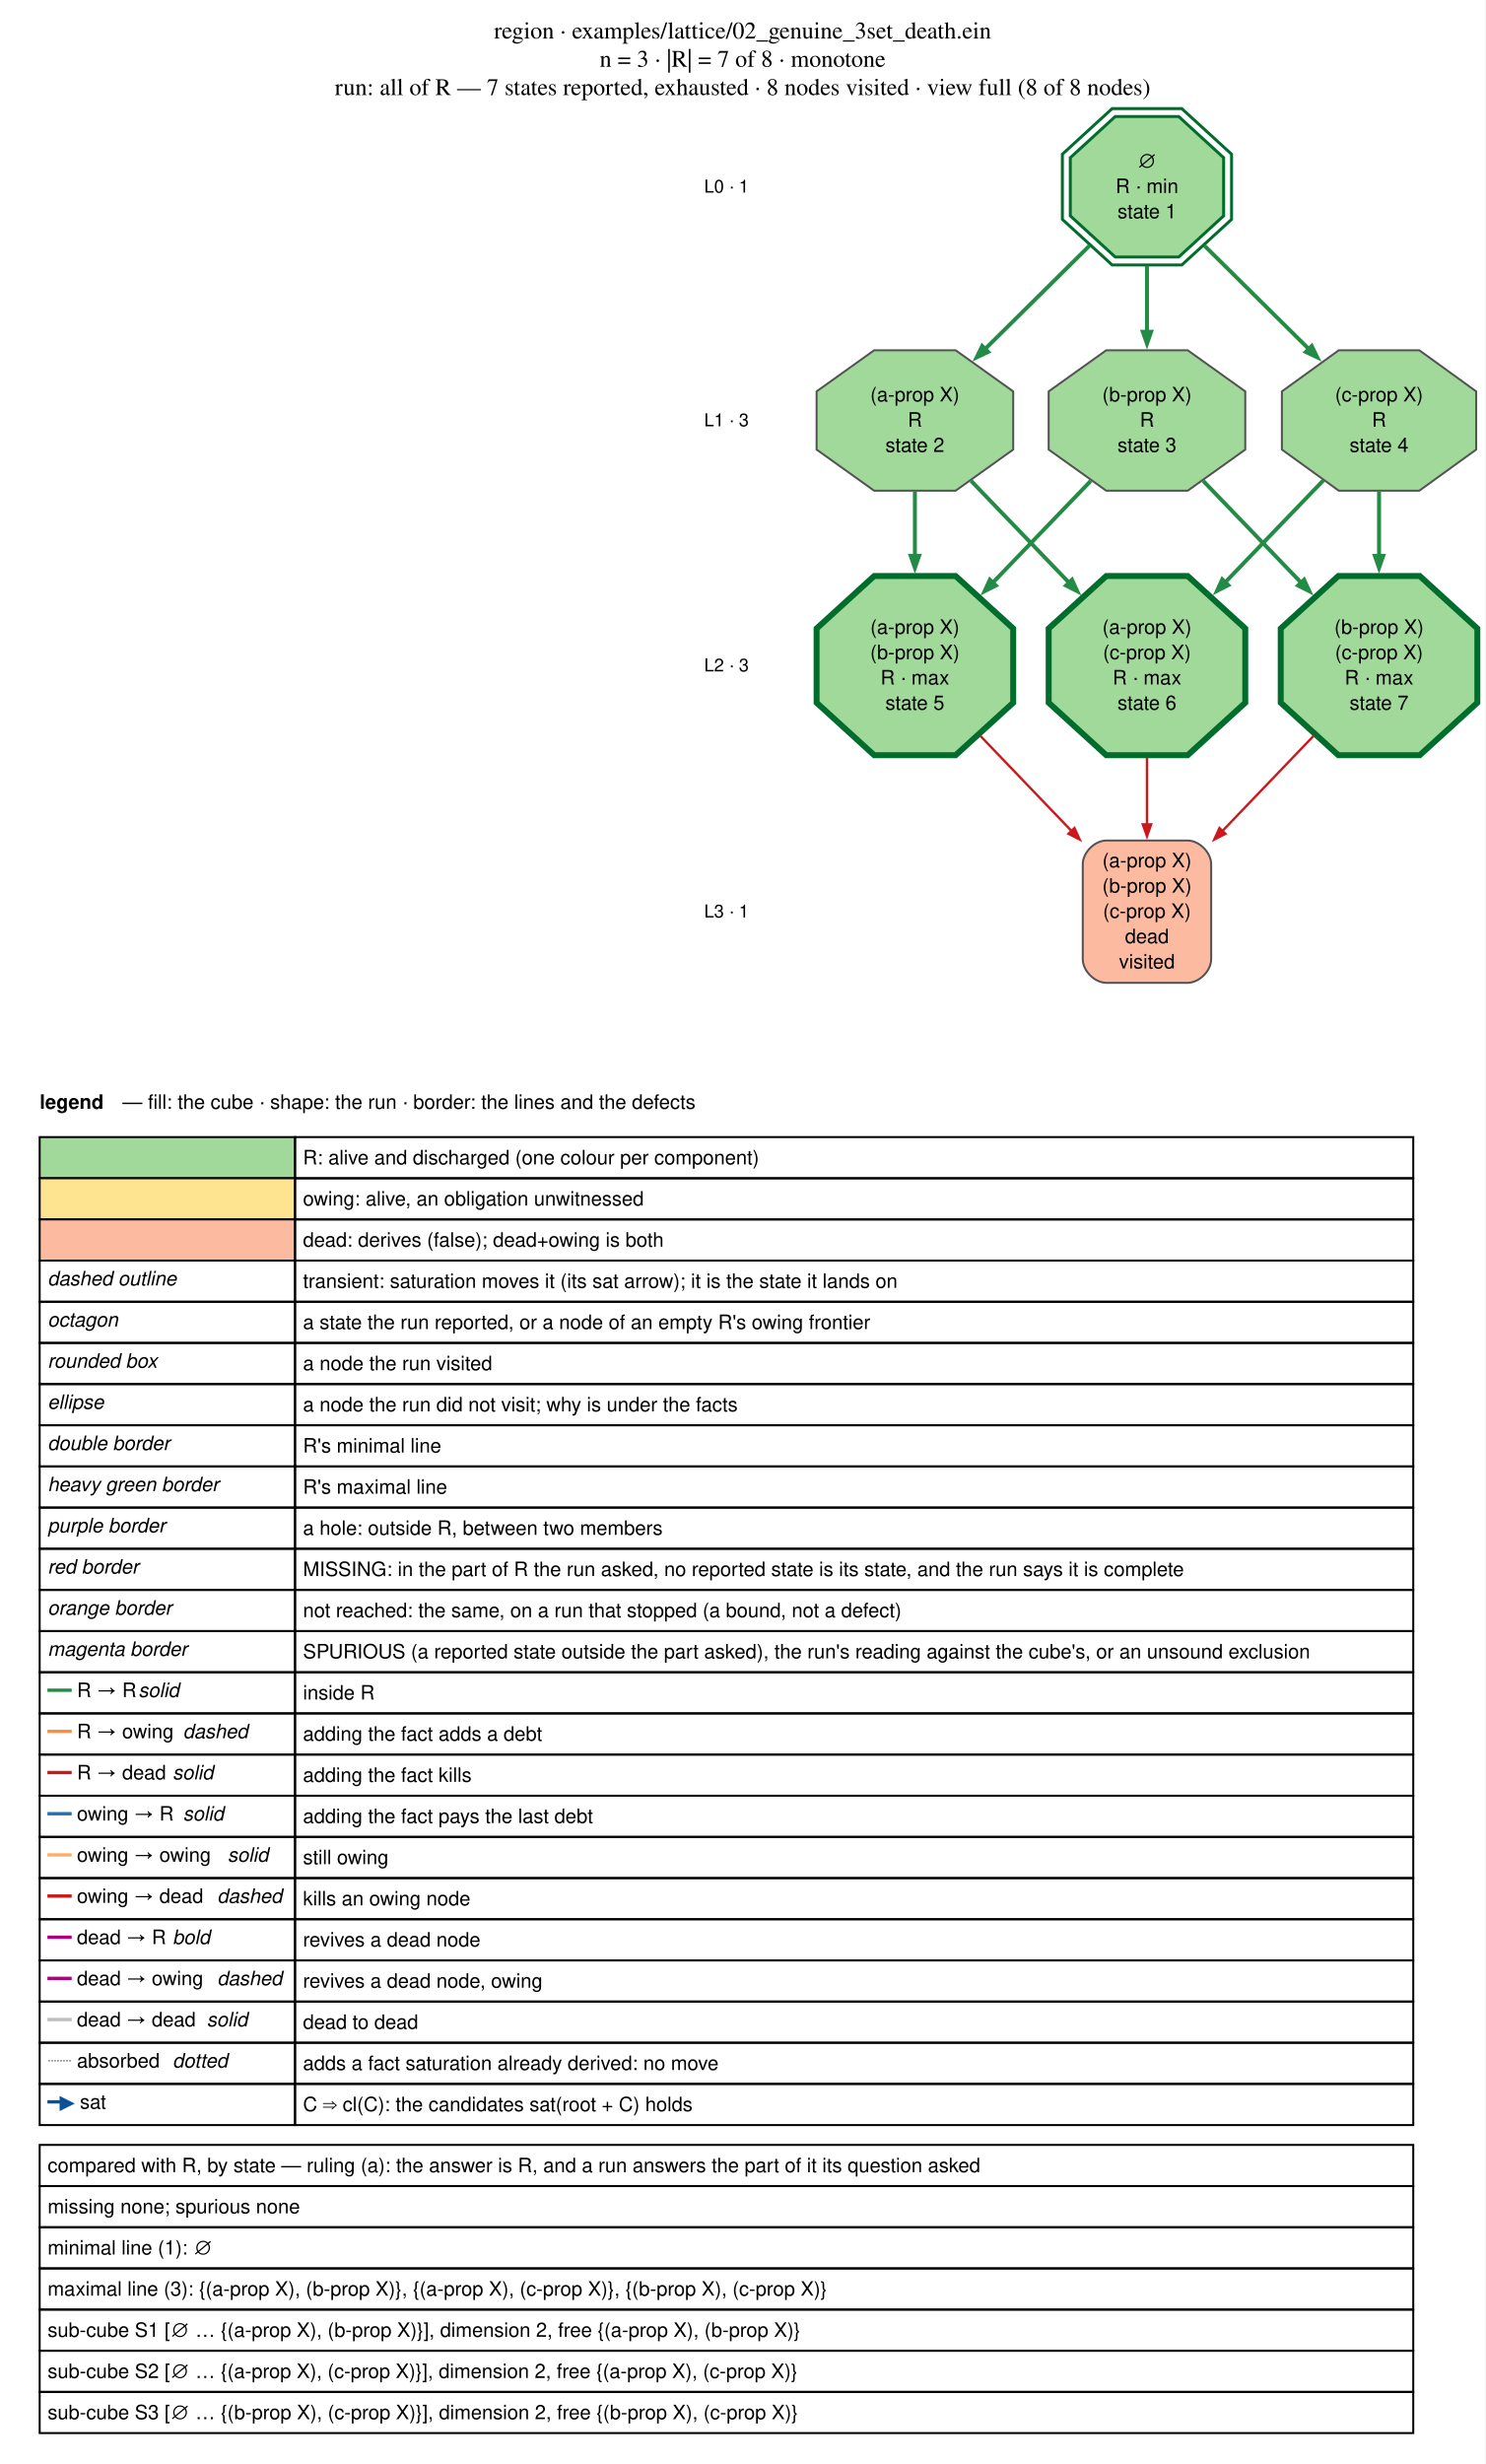
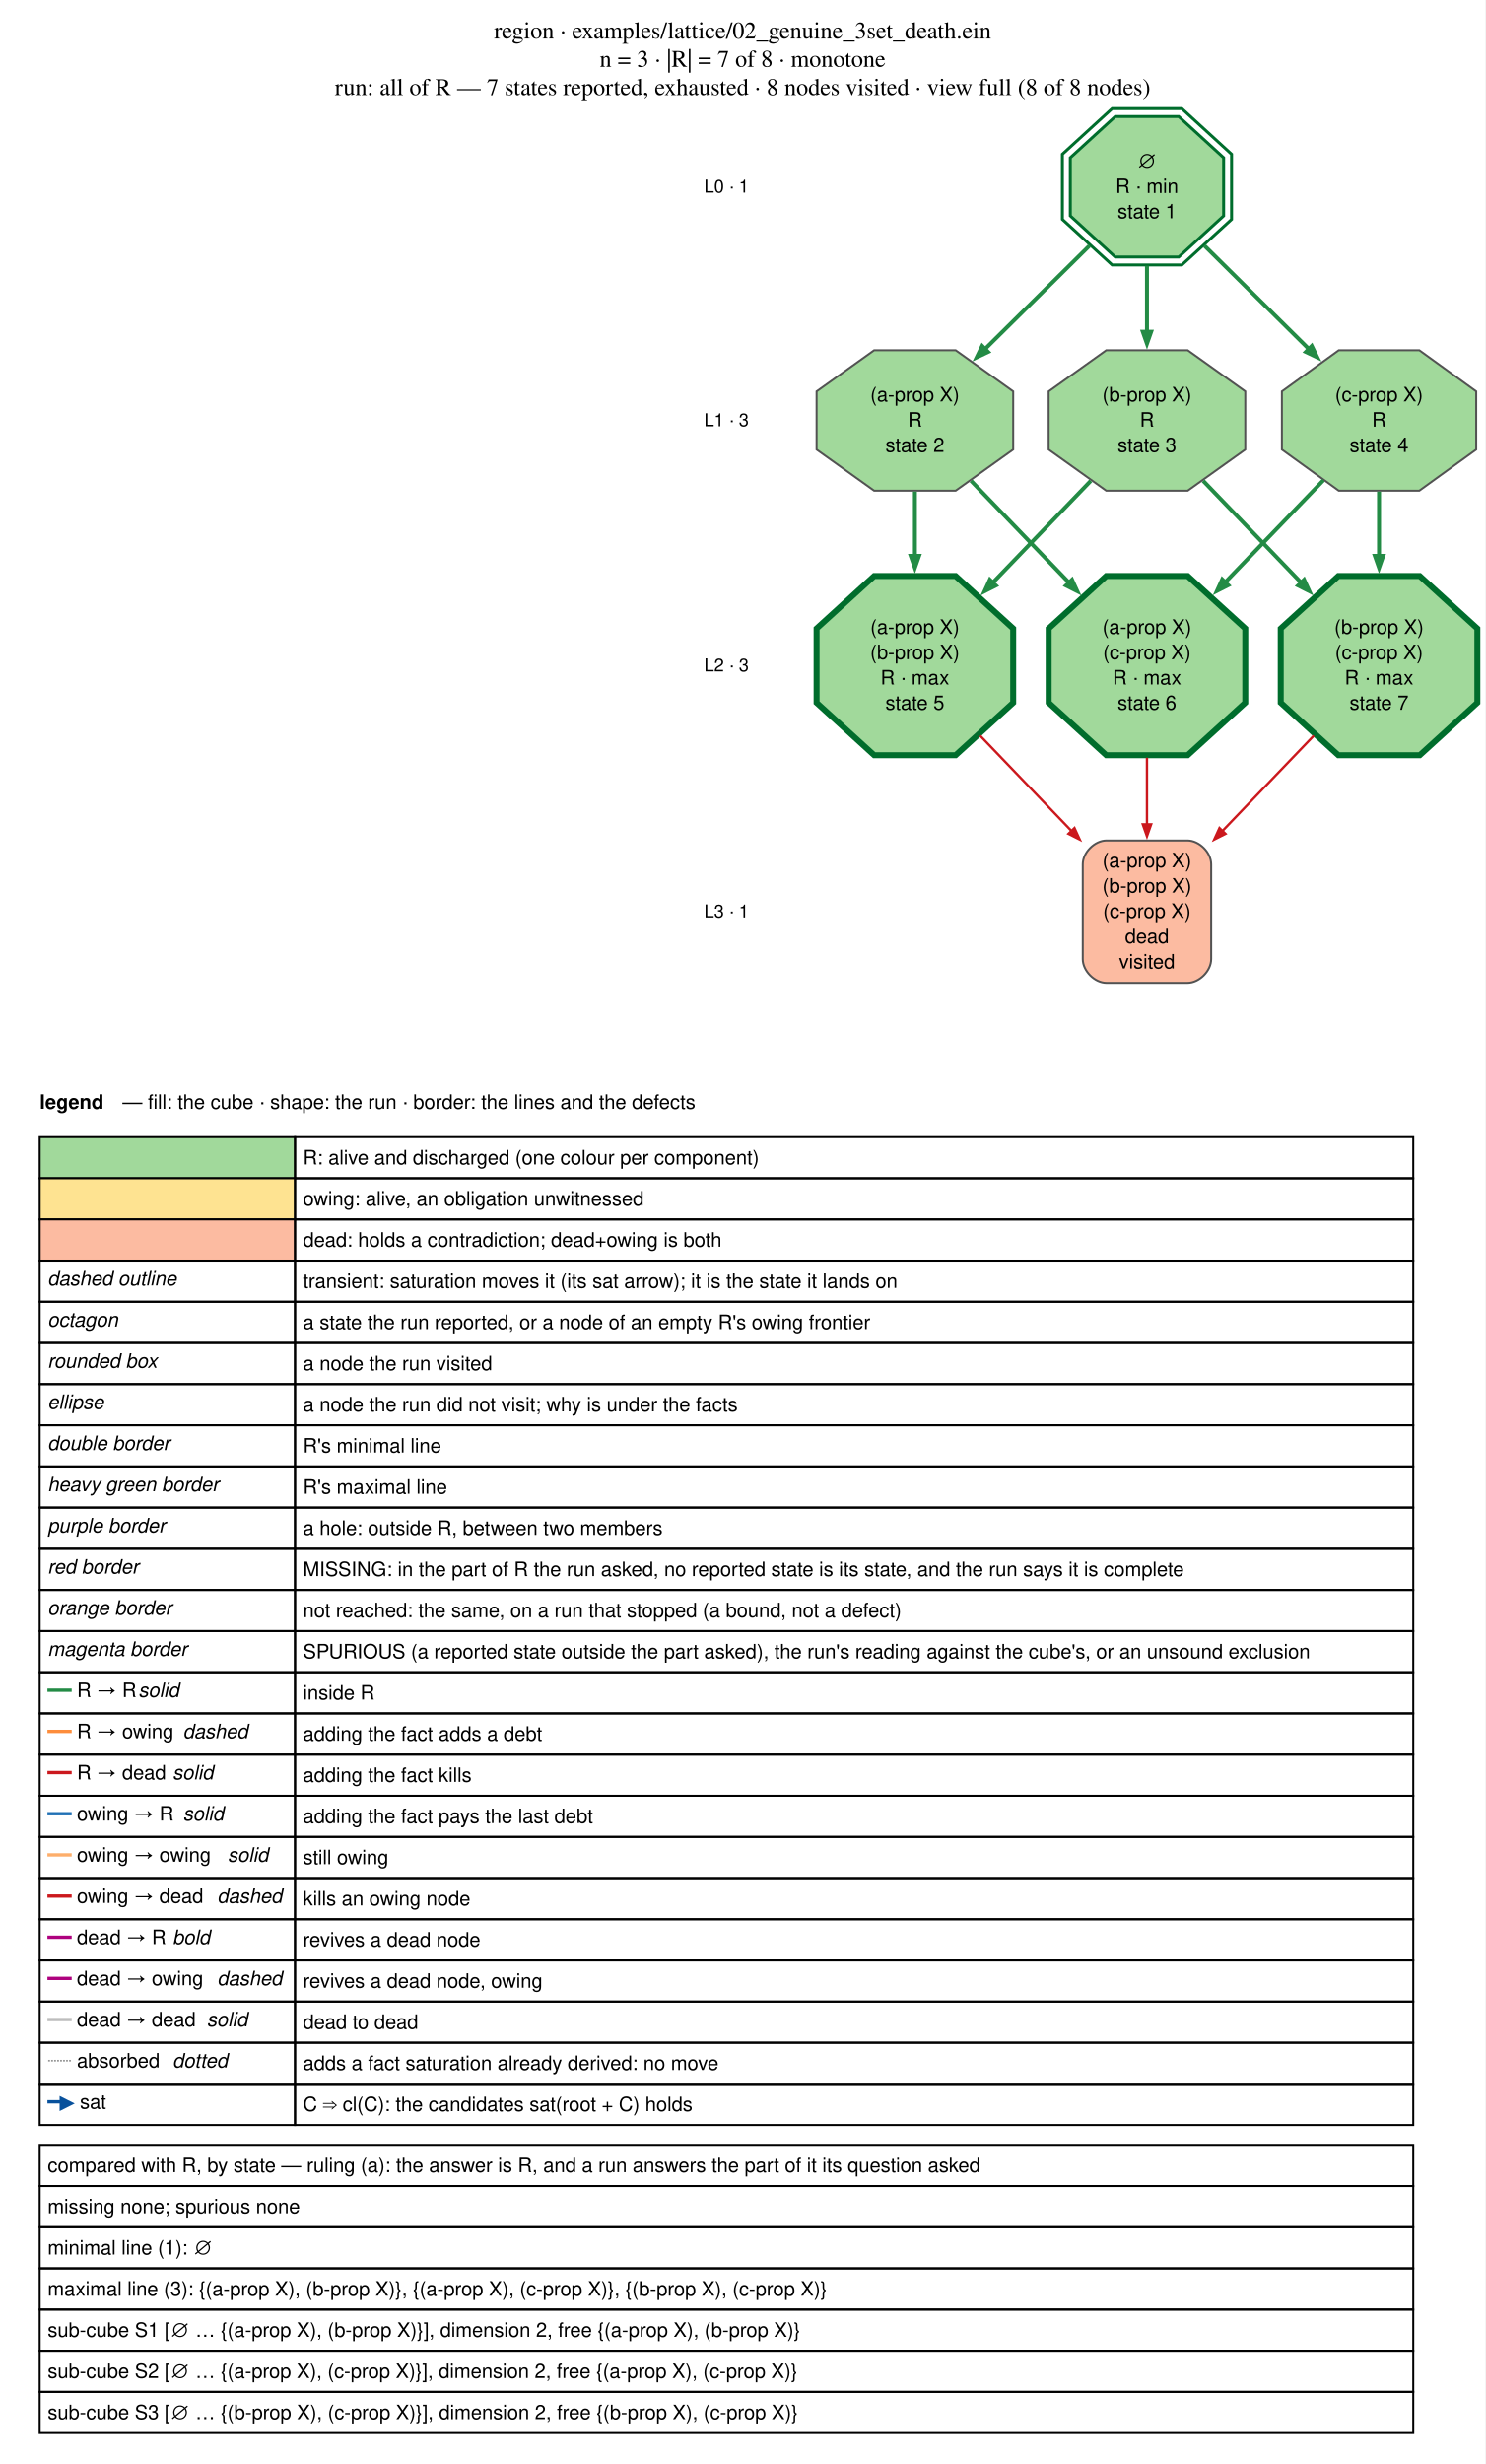
<svg xmlns="http://www.w3.org/2000/svg" xmlns:xlink="http://www.w3.org/1999/xlink" width="749pt" height="1242pt" viewBox="0.00 0.00 749.00 1242.00">
  <g id="graph0" class="graph" transform="scale(1 1) rotate(0) translate(4 1238.41)">
    <polygon fill="white" stroke="none" points="-4,4 -4,-1238.41 744.81,-1238.41 744.81,4 -4,4" />
    <text xml:space="preserve" text-anchor="middle" x="370.4" y="-1219.01" font-family="Times,serif" font-size="12.00">region · examples/lattice/02_genuine_3set_death.ein</text>
    <text xml:space="preserve" text-anchor="middle" x="370.4" y="-1204.76" font-family="Times,serif" font-size="12.00">n = 3 · |R| = 7 of 8 · monotone</text>
    <text xml:space="preserve" text-anchor="middle" x="370.4" y="-1190.51" font-family="Times,serif" font-size="12.00">run: all of R — 7 states reported, exhausted · 8 nodes visited · view full (8 of 8 nodes)</text>
    <g id="node1" class="node">
      <text xml:space="preserve" text-anchor="middle" x="362.25" y="-1141.33" font-family="Helvetica,sans-Serif" font-size="9.00">L0 · 1</text>
    </g>
    <g id="node2" class="node">
      <text xml:space="preserve" text-anchor="middle" x="362.25" y="-1023.54" font-family="Helvetica,sans-Serif" font-size="9.00">L1 · 3</text>
    </g>
    <g id="node3" class="node">
      <text xml:space="preserve" text-anchor="middle" x="362.25" y="-899.98" font-family="Helvetica,sans-Serif" font-size="9.00">L2 · 3</text>
    </g>
    <g id="node4" class="node">
      <text xml:space="preserve" text-anchor="middle" x="362.25" y="-775.95" font-family="Helvetica,sans-Serif" font-size="9.00">L3 · 1</text>
    </g>
    <g id="node13" class="node">
      <text xml:space="preserve" text-anchor="start" x="16" y="-679.5" font-family="Helvetica,sans-Serif" font-weight="bold" font-size="10.00">legend</text>
      <text xml:space="preserve" text-anchor="start" x="55" y="-679.5" font-family="Helvetica,sans-Serif" font-size="10.00"> — fill: the cube · shape: the run · border: the lines and the defects</text>
      <polygon fill="#a1d99b" stroke="none" points="16,-644.5 16,-665.25 144.75,-665.25 144.75,-644.5 16,-644.5" />
      <polygon fill="none" stroke="black" points="16,-644.5 16,-665.25 144.75,-665.25 144.75,-644.5 16,-644.5" />
      <text xml:space="preserve" text-anchor="start" x="78.88" y="-651.5" font-family="Helvetica,sans-Serif" font-size="10.00"> </text>
      <polygon fill="none" stroke="black" points="144.75,-644.5 144.75,-665.25 708.5,-665.25 708.5,-644.5 144.75,-644.5" />
      <text xml:space="preserve" text-anchor="start" x="148.75" y="-651.5" font-family="Helvetica,sans-Serif" font-size="10.00">R: alive and discharged (one colour per component)</text>
      <polygon fill="#fee391" stroke="none" points="16,-623.75 16,-644.5 144.75,-644.5 144.75,-623.75 16,-623.75" />
      <polygon fill="none" stroke="black" points="16,-623.75 16,-644.5 144.75,-644.5 144.75,-623.75 16,-623.75" />
      <text xml:space="preserve" text-anchor="start" x="78.88" y="-630.75" font-family="Helvetica,sans-Serif" font-size="10.00"> </text>
      <polygon fill="none" stroke="black" points="144.75,-623.75 144.75,-644.5 708.5,-644.5 708.5,-623.75 144.75,-623.75" />
      <text xml:space="preserve" text-anchor="start" x="148.75" y="-630.75" font-family="Helvetica,sans-Serif" font-size="10.00">owing: alive, an obligation unwitnessed</text>
      <polygon fill="#fcbba1" stroke="none" points="16,-603 16,-623.75 144.75,-623.75 144.75,-603 16,-603" />
      <polygon fill="none" stroke="black" points="16,-603 16,-623.75 144.75,-623.75 144.75,-603 16,-603" />
      <text xml:space="preserve" text-anchor="start" x="78.88" y="-610" font-family="Helvetica,sans-Serif" font-size="10.00"> </text>
      <polygon fill="none" stroke="black" points="144.75,-603 144.75,-623.75 708.5,-623.75 708.5,-603 144.75,-603" />
-       <text xml:space="preserve" text-anchor="start" x="148.75" y="-610" font-family="Helvetica,sans-Serif" font-size="10.00">dead: derives (false); dead+owing is both</text>
+       <text xml:space="preserve" text-anchor="start" x="148.75" y="-610" font-family="Helvetica,sans-Serif" font-size="10.00">dead: holds a contradiction; dead+owing is both</text>
      <polygon fill="none" stroke="black" points="16,-582.25 16,-603 144.75,-603 144.75,-582.25 16,-582.25" />
      <text xml:space="preserve" text-anchor="start" x="20" y="-590.5" font-family="Helvetica,sans-Serif" font-style="italic" font-size="10.00">dashed outline</text>
      <polygon fill="none" stroke="black" points="144.75,-582.25 144.75,-603 708.5,-603 708.5,-582.25 144.75,-582.25" />
      <text xml:space="preserve" text-anchor="start" x="148.75" y="-589.25" font-family="Helvetica,sans-Serif" font-size="10.00">transient: saturation moves it (its sat arrow); it is the state it lands on</text>
      <polygon fill="none" stroke="black" points="16,-561.5 16,-582.25 144.75,-582.25 144.75,-561.5 16,-561.5" />
      <text xml:space="preserve" text-anchor="start" x="20" y="-569.75" font-family="Helvetica,sans-Serif" font-style="italic" font-size="10.00">octagon</text>
      <polygon fill="none" stroke="black" points="144.75,-561.5 144.75,-582.25 708.5,-582.25 708.5,-561.5 144.75,-561.5" />
      <text xml:space="preserve" text-anchor="start" x="148.75" y="-568.5" font-family="Helvetica,sans-Serif" font-size="10.00">a state the run reported, or a node of an empty R's owing frontier</text>
      <polygon fill="none" stroke="black" points="16,-540.75 16,-561.5 144.75,-561.5 144.75,-540.75 16,-540.75" />
      <text xml:space="preserve" text-anchor="start" x="20" y="-549" font-family="Helvetica,sans-Serif" font-style="italic" font-size="10.00">rounded box</text>
      <polygon fill="none" stroke="black" points="144.75,-540.75 144.75,-561.5 708.5,-561.5 708.5,-540.75 144.75,-540.75" />
      <text xml:space="preserve" text-anchor="start" x="148.75" y="-547.75" font-family="Helvetica,sans-Serif" font-size="10.00">a node the run visited</text>
      <polygon fill="none" stroke="black" points="16,-520 16,-540.75 144.75,-540.75 144.75,-520 16,-520" />
      <text xml:space="preserve" text-anchor="start" x="20" y="-528.25" font-family="Helvetica,sans-Serif" font-style="italic" font-size="10.00">ellipse</text>
      <polygon fill="none" stroke="black" points="144.75,-520 144.75,-540.75 708.5,-540.75 708.5,-520 144.75,-520" />
      <text xml:space="preserve" text-anchor="start" x="148.75" y="-527" font-family="Helvetica,sans-Serif" font-size="10.00">a node the run did not visit; why is under the facts</text>
      <polygon fill="none" stroke="black" points="16,-499.25 16,-520 144.75,-520 144.75,-499.25 16,-499.25" />
      <text xml:space="preserve" text-anchor="start" x="20" y="-507.5" font-family="Helvetica,sans-Serif" font-style="italic" font-size="10.00">double border</text>
      <polygon fill="none" stroke="black" points="144.75,-499.25 144.75,-520 708.5,-520 708.5,-499.25 144.75,-499.25" />
      <text xml:space="preserve" text-anchor="start" x="148.75" y="-506.25" font-family="Helvetica,sans-Serif" font-size="10.00">R's minimal line</text>
      <polygon fill="none" stroke="black" points="16,-478.5 16,-499.25 144.75,-499.25 144.75,-478.5 16,-478.5" />
      <text xml:space="preserve" text-anchor="start" x="20" y="-486.75" font-family="Helvetica,sans-Serif" font-style="italic" font-size="10.00">heavy green border</text>
      <polygon fill="none" stroke="black" points="144.75,-478.5 144.75,-499.25 708.5,-499.25 708.5,-478.5 144.75,-478.5" />
      <text xml:space="preserve" text-anchor="start" x="148.75" y="-485.5" font-family="Helvetica,sans-Serif" font-size="10.00">R's maximal line</text>
      <polygon fill="none" stroke="black" points="16,-457.75 16,-478.5 144.75,-478.5 144.75,-457.75 16,-457.75" />
      <text xml:space="preserve" text-anchor="start" x="20" y="-466" font-family="Helvetica,sans-Serif" font-style="italic" font-size="10.00">purple border</text>
      <polygon fill="none" stroke="black" points="144.75,-457.75 144.75,-478.5 708.5,-478.5 708.5,-457.75 144.75,-457.75" />
      <text xml:space="preserve" text-anchor="start" x="148.75" y="-464.75" font-family="Helvetica,sans-Serif" font-size="10.00">a hole: outside R, between two members</text>
      <polygon fill="none" stroke="black" points="16,-437 16,-457.75 144.75,-457.75 144.75,-437 16,-437" />
      <text xml:space="preserve" text-anchor="start" x="20" y="-445.25" font-family="Helvetica,sans-Serif" font-style="italic" font-size="10.00">red border</text>
      <polygon fill="none" stroke="black" points="144.75,-437 144.75,-457.75 708.5,-457.75 708.5,-437 144.75,-437" />
      <text xml:space="preserve" text-anchor="start" x="148.75" y="-444" font-family="Helvetica,sans-Serif" font-size="10.00">MISSING: in the part of R the run asked, no reported state is its state, and the run says it is complete</text>
      <polygon fill="none" stroke="black" points="16,-416.25 16,-437 144.75,-437 144.75,-416.25 16,-416.25" />
      <text xml:space="preserve" text-anchor="start" x="20" y="-424.5" font-family="Helvetica,sans-Serif" font-style="italic" font-size="10.00">orange border</text>
      <polygon fill="none" stroke="black" points="144.75,-416.25 144.75,-437 708.5,-437 708.5,-416.25 144.75,-416.25" />
      <text xml:space="preserve" text-anchor="start" x="148.75" y="-423.25" font-family="Helvetica,sans-Serif" font-size="10.00">not reached: the same, on a run that stopped (a bound, not a defect)</text>
      <polygon fill="none" stroke="black" points="16,-395.5 16,-416.25 144.75,-416.25 144.75,-395.5 16,-395.5" />
      <text xml:space="preserve" text-anchor="start" x="20" y="-403.75" font-family="Helvetica,sans-Serif" font-style="italic" font-size="10.00">magenta border</text>
      <polygon fill="none" stroke="black" points="144.75,-395.5 144.75,-416.25 708.5,-416.25 708.5,-395.5 144.75,-395.5" />
      <text xml:space="preserve" text-anchor="start" x="148.75" y="-402.5" font-family="Helvetica,sans-Serif" font-size="10.00">SPURIOUS (a reported state outside the part asked), the run's reading against the cube's, or an unsound exclusion</text>
      <polygon fill="none" stroke="black" points="16,-374.75 16,-395.5 144.75,-395.5 144.75,-374.75 16,-374.75" />
      <text xml:space="preserve" text-anchor="start" x="20" y="-383" font-family="Helvetica,sans-Serif" font-weight="bold" font-size="10.00" fill="#238b45">━━</text>
      <text xml:space="preserve" text-anchor="start" x="32" y="-383" font-family="Helvetica,sans-Serif" font-size="10.00"> R → R </text>
      <text xml:space="preserve" text-anchor="start" x="65.75" y="-383" font-family="Helvetica,sans-Serif" font-style="italic" font-size="10.00">solid</text>
      <polygon fill="none" stroke="black" points="144.75,-374.75 144.75,-395.5 708.5,-395.5 708.5,-374.75 144.75,-374.75" />
      <text xml:space="preserve" text-anchor="start" x="148.75" y="-381.75" font-family="Helvetica,sans-Serif" font-size="10.00">inside R</text>
      <polygon fill="none" stroke="black" points="16,-354 16,-374.75 144.75,-374.75 144.75,-354 16,-354" />
      <text xml:space="preserve" text-anchor="start" x="20" y="-362.25" font-family="Helvetica,sans-Serif" font-weight="bold" font-size="10.00" fill="#fd8d3c">━━</text>
      <text xml:space="preserve" text-anchor="start" x="32" y="-362.25" font-family="Helvetica,sans-Serif" font-size="10.00"> R → owing </text>
      <text xml:space="preserve" text-anchor="start" x="88.25" y="-362.25" font-family="Helvetica,sans-Serif" font-style="italic" font-size="10.00">dashed</text>
      <polygon fill="none" stroke="black" points="144.75,-354 144.75,-374.75 708.5,-374.75 708.5,-354 144.75,-354" />
      <text xml:space="preserve" text-anchor="start" x="148.75" y="-361" font-family="Helvetica,sans-Serif" font-size="10.00">adding the fact adds a debt</text>
      <polygon fill="none" stroke="black" points="16,-333.25 16,-354 144.75,-354 144.75,-333.25 16,-333.25" />
      <text xml:space="preserve" text-anchor="start" x="20" y="-341.5" font-family="Helvetica,sans-Serif" font-weight="bold" font-size="10.00" fill="#cb181d">━━</text>
      <text xml:space="preserve" text-anchor="start" x="32" y="-341.5" font-family="Helvetica,sans-Serif" font-size="10.00"> R → dead </text>
      <text xml:space="preserve" text-anchor="start" x="83" y="-341.5" font-family="Helvetica,sans-Serif" font-style="italic" font-size="10.00">solid</text>
      <polygon fill="none" stroke="black" points="144.75,-333.25 144.75,-354 708.5,-354 708.5,-333.25 144.75,-333.25" />
      <text xml:space="preserve" text-anchor="start" x="148.75" y="-340.25" font-family="Helvetica,sans-Serif" font-size="10.00">adding the fact kills</text>
      <polygon fill="none" stroke="black" points="16,-312.5 16,-333.25 144.75,-333.25 144.75,-312.5 16,-312.5" />
      <text xml:space="preserve" text-anchor="start" x="20" y="-320.75" font-family="Helvetica,sans-Serif" font-weight="bold" font-size="10.00" fill="#2171b5">━━</text>
      <text xml:space="preserve" text-anchor="start" x="32" y="-320.75" font-family="Helvetica,sans-Serif" font-size="10.00"> owing → R </text>
      <text xml:space="preserve" text-anchor="start" x="88.25" y="-320.75" font-family="Helvetica,sans-Serif" font-style="italic" font-size="10.00">solid</text>
      <polygon fill="none" stroke="black" points="144.75,-312.5 144.75,-333.25 708.5,-333.25 708.5,-312.5 144.75,-312.5" />
      <text xml:space="preserve" text-anchor="start" x="148.75" y="-319.5" font-family="Helvetica,sans-Serif" font-size="10.00">adding the fact pays the last debt</text>
      <polygon fill="none" stroke="black" points="16,-291.75 16,-312.5 144.75,-312.5 144.75,-291.75 16,-291.75" />
      <text xml:space="preserve" text-anchor="start" x="20" y="-300" font-family="Helvetica,sans-Serif" font-weight="bold" font-size="10.00" fill="#fdae6b">━━</text>
      <text xml:space="preserve" text-anchor="start" x="32" y="-300" font-family="Helvetica,sans-Serif" font-size="10.00"> owing → owing </text>
      <text xml:space="preserve" text-anchor="start" x="110.75" y="-300" font-family="Helvetica,sans-Serif" font-style="italic" font-size="10.00">solid</text>
      <polygon fill="none" stroke="black" points="144.75,-291.75 144.75,-312.5 708.5,-312.5 708.5,-291.75 144.75,-291.75" />
      <text xml:space="preserve" text-anchor="start" x="148.75" y="-298.75" font-family="Helvetica,sans-Serif" font-size="10.00">still owing</text>
      <polygon fill="none" stroke="black" points="16,-271 16,-291.75 144.75,-291.75 144.75,-271 16,-271" />
      <text xml:space="preserve" text-anchor="start" x="20" y="-279.25" font-family="Helvetica,sans-Serif" font-weight="bold" font-size="10.00" fill="#cb181d">━━</text>
      <text xml:space="preserve" text-anchor="start" x="32" y="-279.25" font-family="Helvetica,sans-Serif" font-size="10.00"> owing → dead </text>
      <text xml:space="preserve" text-anchor="start" x="105.5" y="-279.25" font-family="Helvetica,sans-Serif" font-style="italic" font-size="10.00">dashed</text>
      <polygon fill="none" stroke="black" points="144.75,-271 144.75,-291.75 708.5,-291.75 708.5,-271 144.75,-271" />
      <text xml:space="preserve" text-anchor="start" x="148.75" y="-278" font-family="Helvetica,sans-Serif" font-size="10.00">kills an owing node</text>
      <polygon fill="none" stroke="black" points="16,-250.25 16,-271 144.75,-271 144.75,-250.25 16,-250.25" />
      <text xml:space="preserve" text-anchor="start" x="20" y="-258.5" font-family="Helvetica,sans-Serif" font-weight="bold" font-size="10.00" fill="#ae017e">━━</text>
      <text xml:space="preserve" text-anchor="start" x="32" y="-258.5" font-family="Helvetica,sans-Serif" font-size="10.00"> dead → R </text>
      <text xml:space="preserve" text-anchor="start" x="83" y="-258.5" font-family="Helvetica,sans-Serif" font-style="italic" font-size="10.00">bold</text>
      <polygon fill="none" stroke="black" points="144.75,-250.25 144.75,-271 708.5,-271 708.5,-250.25 144.75,-250.25" />
      <text xml:space="preserve" text-anchor="start" x="148.75" y="-257.25" font-family="Helvetica,sans-Serif" font-size="10.00">revives a dead node</text>
      <polygon fill="none" stroke="black" points="16,-229.5 16,-250.25 144.75,-250.25 144.75,-229.5 16,-229.5" />
      <text xml:space="preserve" text-anchor="start" x="20" y="-237.75" font-family="Helvetica,sans-Serif" font-weight="bold" font-size="10.00" fill="#ae017e">━━</text>
      <text xml:space="preserve" text-anchor="start" x="32" y="-237.75" font-family="Helvetica,sans-Serif" font-size="10.00"> dead → owing </text>
      <text xml:space="preserve" text-anchor="start" x="105.5" y="-237.75" font-family="Helvetica,sans-Serif" font-style="italic" font-size="10.00">dashed</text>
      <polygon fill="none" stroke="black" points="144.75,-229.5 144.75,-250.25 708.5,-250.25 708.5,-229.5 144.75,-229.5" />
      <text xml:space="preserve" text-anchor="start" x="148.75" y="-236.5" font-family="Helvetica,sans-Serif" font-size="10.00">revives a dead node, owing</text>
      <polygon fill="none" stroke="black" points="16,-208.75 16,-229.5 144.75,-229.5 144.75,-208.75 16,-208.75" />
      <text xml:space="preserve" text-anchor="start" x="20" y="-217" font-family="Helvetica,sans-Serif" font-weight="bold" font-size="10.00" fill="#bdbdbd">━━</text>
      <text xml:space="preserve" text-anchor="start" x="32" y="-217" font-family="Helvetica,sans-Serif" font-size="10.00"> dead → dead </text>
      <text xml:space="preserve" text-anchor="start" x="100.25" y="-217" font-family="Helvetica,sans-Serif" font-style="italic" font-size="10.00">solid</text>
      <polygon fill="none" stroke="black" points="144.75,-208.75 144.75,-229.5 708.5,-229.5 708.5,-208.75 144.75,-208.75" />
      <text xml:space="preserve" text-anchor="start" x="148.75" y="-215.75" font-family="Helvetica,sans-Serif" font-size="10.00">dead to dead</text>
      <polygon fill="none" stroke="black" points="16,-188 16,-208.75 144.75,-208.75 144.75,-188 16,-188" />
      <text xml:space="preserve" text-anchor="start" x="20" y="-196.25" font-family="Helvetica,sans-Serif" font-weight="bold" font-size="10.00" fill="#969696">┈┈</text>
      <text xml:space="preserve" text-anchor="start" x="32" y="-196.25" font-family="Helvetica,sans-Serif" font-size="10.00"> absorbed </text>
      <text xml:space="preserve" text-anchor="start" x="83" y="-196.25" font-family="Helvetica,sans-Serif" font-style="italic" font-size="10.00">dotted</text>
      <polygon fill="none" stroke="black" points="144.75,-188 144.75,-208.75 708.5,-208.75 708.5,-188 144.75,-188" />
      <text xml:space="preserve" text-anchor="start" x="148.75" y="-195" font-family="Helvetica,sans-Serif" font-size="10.00">adds a fact saturation already derived: no move</text>
      <polygon fill="none" stroke="black" points="16,-167.25 16,-188 144.75,-188 144.75,-167.25 16,-167.25" />
      <text xml:space="preserve" text-anchor="start" x="20" y="-175.5" font-family="Helvetica,sans-Serif" font-weight="bold" font-size="10.00" fill="#08519c">━▶</text>
      <text xml:space="preserve" text-anchor="start" x="33.5" y="-175.5" font-family="Helvetica,sans-Serif" font-size="10.00"> sat</text>
      <polygon fill="none" stroke="black" points="144.75,-167.25 144.75,-188 708.5,-188 708.5,-167.25 144.75,-167.25" />
      <text xml:space="preserve" text-anchor="start" x="148.75" y="-174.25" font-family="Helvetica,sans-Serif" font-size="10.00">C ⇒ cl(C): the candidates sat(root + C) holds</text>
      <polygon fill="none" stroke="black" points="16,-136.5 16,-157.25 708.5,-157.25 708.5,-136.5 16,-136.5" />
      <text xml:space="preserve" text-anchor="start" x="20" y="-143.5" font-family="Helvetica,sans-Serif" font-size="10.00">compared with R, by state — ruling (a): the answer is R, and a run answers the part of it its question asked</text>
      <polygon fill="none" stroke="black" points="16,-115.75 16,-136.5 708.5,-136.5 708.5,-115.75 16,-115.75" />
      <text xml:space="preserve" text-anchor="start" x="20" y="-122.75" font-family="Helvetica,sans-Serif" font-size="10.00">missing none; spurious none</text>
      <polygon fill="none" stroke="black" points="16,-95 16,-115.75 708.5,-115.75 708.5,-95 16,-95" />
      <text xml:space="preserve" text-anchor="start" x="20" y="-102" font-family="Helvetica,sans-Serif" font-size="10.00">minimal line (1): ∅</text>
      <polygon fill="none" stroke="black" points="16,-74.25 16,-95 708.5,-95 708.5,-74.25 16,-74.25" />
      <text xml:space="preserve" text-anchor="start" x="20" y="-81.25" font-family="Helvetica,sans-Serif" font-size="10.00">maximal line (3): {(a-prop X), (b-prop X)}, {(a-prop X), (c-prop X)}, {(b-prop X), (c-prop X)}</text>
      <polygon fill="none" stroke="black" points="16,-53.5 16,-74.25 708.5,-74.25 708.5,-53.5 16,-53.5" />
      <text xml:space="preserve" text-anchor="start" x="20" y="-60.5" font-family="Helvetica,sans-Serif" font-size="10.00">sub-cube S1 [∅ … {(a-prop X), (b-prop X)}], dimension 2, free {(a-prop X), (b-prop X)}</text>
      <polygon fill="none" stroke="black" points="16,-32.75 16,-53.5 708.5,-53.5 708.5,-32.75 16,-32.75" />
      <text xml:space="preserve" text-anchor="start" x="20" y="-39.75" font-family="Helvetica,sans-Serif" font-size="10.00">sub-cube S2 [∅ … {(a-prop X), (c-prop X)}], dimension 2, free {(a-prop X), (c-prop X)}</text>
      <polygon fill="none" stroke="black" points="16,-12 16,-32.75 708.5,-32.75 708.5,-12 16,-12" />
      <text xml:space="preserve" text-anchor="start" x="20" y="-19" font-family="Helvetica,sans-Serif" font-size="10.00">sub-cube S3 [∅ … {(b-prop X), (c-prop X)}], dimension 2, free {(b-prop X), (c-prop X)}</text>
    </g>
    <g id="node5" class="node">
      <g id="a_node5">
        <a xlink:title="∅ — R&#10;in sub-cube S1, S2, S3&#10;run: state 1&#10;  visited, read in-r">
          <polygon fill="#a1d99b" stroke="#006d2c" stroke-width="1.5" points="612.9,-1129.6 612.9,-1158.92 590.26,-1179.66 558.24,-1179.66 535.6,-1158.92 535.6,-1129.6 558.24,-1108.86 590.26,-1108.86 612.9,-1129.6" />
          <polygon fill="none" stroke="#006d2c" stroke-width="1.5" points="616.9,-1127.83 616.9,-1160.68 591.81,-1183.66 556.69,-1183.66 531.6,-1160.68 531.6,-1127.83 556.69,-1104.86 591.81,-1104.86 616.9,-1127.83" />
          <text xml:space="preserve" text-anchor="middle" x="574.25" y="-1153.88" font-family="Helvetica,sans-Serif" font-size="10.00">∅</text>
          <text xml:space="preserve" text-anchor="middle" x="574.25" y="-1141.13" font-family="Helvetica,sans-Serif" font-size="10.00">R · min</text>
          <text xml:space="preserve" text-anchor="middle" x="574.25" y="-1128.38" font-family="Helvetica,sans-Serif" font-size="10.00">state 1</text>
        </a>
      </g>
    </g>
    <g id="node6" class="node">
      <g id="a_node6">
        <a xlink:title="{(a-prop X)} — R&#10;in sub-cube S1, S2&#10;run: state 2&#10;  visited, read in-r">
          <polygon fill="#a1d99b" stroke="#525252" points="506.81,-1011.8 506.81,-1041.12 477.78,-1061.86 436.72,-1061.86 407.69,-1041.12 407.69,-1011.8 436.72,-991.06 477.78,-991.06 506.81,-1011.8" />
          <text xml:space="preserve" text-anchor="middle" x="457.25" y="-1036.09" font-family="Helvetica,sans-Serif" font-size="10.00">(a-prop X)</text>
          <text xml:space="preserve" text-anchor="middle" x="457.25" y="-1023.34" font-family="Helvetica,sans-Serif" font-size="10.00">R</text>
          <text xml:space="preserve" text-anchor="middle" x="457.25" y="-1010.59" font-family="Helvetica,sans-Serif" font-size="10.00">state 2</text>
        </a>
      </g>
    </g>
    <g id="edge4" class="edge">
      <g id="a_edge4">
        <a xlink:title="∅ + (a-prop X) → {(a-prop X)}: R → R">
          <path fill="none" stroke="#238b45" stroke-width="2" d="M545.33,-1114.63C529.3,-1098.77 509.24,-1078.92 492.32,-1062.17" />
          <polygon fill="#238b45" stroke="#238b45" stroke-width="2" points="494.14,-1061.01 488.4,-1058.29 491.18,-1064 494.14,-1061.01" />
        </a>
      </g>
    </g>
    <g id="node7" class="node">
      <g id="a_node7">
        <a xlink:title="{(b-prop X)} — R&#10;in sub-cube S1, S3&#10;run: state 3&#10;  visited, read in-r">
          <polygon fill="#a1d99b" stroke="#525252" points="623.81,-1011.8 623.81,-1041.12 594.78,-1061.86 553.72,-1061.86 524.69,-1041.12 524.69,-1011.8 553.72,-991.06 594.78,-991.06 623.81,-1011.8" />
          <text xml:space="preserve" text-anchor="middle" x="574.25" y="-1036.09" font-family="Helvetica,sans-Serif" font-size="10.00">(b-prop X)</text>
          <text xml:space="preserve" text-anchor="middle" x="574.25" y="-1023.34" font-family="Helvetica,sans-Serif" font-size="10.00">R</text>
          <text xml:space="preserve" text-anchor="middle" x="574.25" y="-1010.59" font-family="Helvetica,sans-Serif" font-size="10.00">state 3</text>
        </a>
      </g>
    </g>
    <g id="edge5" class="edge">
      <g id="a_edge5">
        <a xlink:title="∅ + (b-prop X) → {(b-prop X)}: R → R">
          <path fill="none" stroke="#238b45" stroke-width="2" d="M574.25,-1104.38C574.25,-1093.7 574.25,-1082.05 574.25,-1071.13" />
          <polygon fill="#238b45" stroke="#238b45" stroke-width="2" points="576.35,-1071.18 574.25,-1065.18 572.15,-1071.18 576.35,-1071.18" />
        </a>
      </g>
    </g>
    <g id="node8" class="node">
      <g id="a_node8">
        <a xlink:title="{(c-prop X)} — R&#10;in sub-cube S2, S3&#10;run: state 4&#10;  visited, read in-r">
          <polygon fill="#a1d99b" stroke="#525252" points="740.23,-1011.8 740.23,-1041.12 711.54,-1061.86 670.96,-1061.86 642.27,-1041.12 642.27,-1011.8 670.96,-991.06 711.54,-991.06 740.23,-1011.8" />
          <text xml:space="preserve" text-anchor="middle" x="691.25" y="-1036.09" font-family="Helvetica,sans-Serif" font-size="10.00">(c-prop X)</text>
          <text xml:space="preserve" text-anchor="middle" x="691.25" y="-1023.34" font-family="Helvetica,sans-Serif" font-size="10.00">R</text>
          <text xml:space="preserve" text-anchor="middle" x="691.25" y="-1010.59" font-family="Helvetica,sans-Serif" font-size="10.00">state 4</text>
        </a>
      </g>
    </g>
    <g id="edge6" class="edge">
      <g id="a_edge6">
        <a xlink:title="∅ + (c-prop X) → {(c-prop X)}: R → R">
          <path fill="none" stroke="#238b45" stroke-width="2" d="M603.17,-1114.63C619.2,-1098.77 639.26,-1078.92 656.18,-1062.17" />
          <polygon fill="#238b45" stroke="#238b45" stroke-width="2" points="657.32,-1064 660.1,-1058.29 654.36,-1061.01 657.32,-1064" />
        </a>
      </g>
    </g>
    <g id="node9" class="node">
      <g id="a_node9">
        <a xlink:title="{(a-prop X), (b-prop X)} — R&#10;in sub-cube S1&#10;run: state 5&#10;  visited, read in-r">
          <polygon fill="#a1d99b" stroke="#006d2c" stroke-width="3" points="506.81,-884.2 506.81,-921.61 477.78,-948.06 436.72,-948.06 407.69,-921.61 407.69,-884.2 436.72,-857.75 477.78,-857.75 506.81,-884.2" />
          <text xml:space="preserve" text-anchor="middle" x="457.25" y="-918.91" font-family="Helvetica,sans-Serif" font-size="10.00">(a-prop X)</text>
          <text xml:space="preserve" text-anchor="middle" x="457.25" y="-906.16" font-family="Helvetica,sans-Serif" font-size="10.00">(b-prop X)</text>
          <text xml:space="preserve" text-anchor="middle" x="457.25" y="-893.41" font-family="Helvetica,sans-Serif" font-size="10.00">R · max</text>
          <text xml:space="preserve" text-anchor="middle" x="457.25" y="-880.66" font-family="Helvetica,sans-Serif" font-size="10.00">state 5</text>
        </a>
      </g>
    </g>
    <g id="edge7" class="edge">
      <g id="a_edge7">
        <a xlink:title="{(a-prop X)} + (b-prop X) → {(a-prop X), (b-prop X)}: R → R">
          <path fill="none" stroke="#238b45" stroke-width="2" d="M457.25,-990.63C457.25,-980.44 457.25,-969.06 457.25,-957.98" />
          <polygon fill="#238b45" stroke="#238b45" stroke-width="2" points="459.35,-958.21 457.25,-952.21 455.15,-958.21 459.35,-958.21" />
        </a>
      </g>
    </g>
    <g id="node10" class="node">
      <g id="a_node10">
        <a xlink:title="{(a-prop X), (c-prop X)} — R&#10;in sub-cube S2&#10;run: state 6&#10;  visited, read in-r">
          <polygon fill="#a1d99b" stroke="#006d2c" stroke-width="3" points="623.81,-884.2 623.81,-921.61 594.78,-948.06 553.72,-948.06 524.69,-921.61 524.69,-884.2 553.72,-857.75 594.78,-857.75 623.81,-884.2" />
          <text xml:space="preserve" text-anchor="middle" x="574.25" y="-918.91" font-family="Helvetica,sans-Serif" font-size="10.00">(a-prop X)</text>
          <text xml:space="preserve" text-anchor="middle" x="574.25" y="-906.16" font-family="Helvetica,sans-Serif" font-size="10.00">(c-prop X)</text>
          <text xml:space="preserve" text-anchor="middle" x="574.25" y="-893.41" font-family="Helvetica,sans-Serif" font-size="10.00">R · max</text>
          <text xml:space="preserve" text-anchor="middle" x="574.25" y="-880.66" font-family="Helvetica,sans-Serif" font-size="10.00">state 6</text>
        </a>
      </g>
    </g>
    <g id="edge8" class="edge">
      <g id="a_edge8">
        <a xlink:title="{(a-prop X)} + (c-prop X) → {(a-prop X), (c-prop X)}: R → R">
          <path fill="none" stroke="#238b45" stroke-width="2" d="M485.57,-996.04C500.51,-980.52 519.06,-961.24 535.33,-944.34" />
          <polygon fill="#238b45" stroke="#238b45" stroke-width="2" points="536.46,-946.19 539.11,-940.41 533.44,-943.28 536.46,-946.19" />
        </a>
      </g>
    </g>
    <g id="edge9" class="edge">
      <g id="a_edge9">
        <a xlink:title="{(b-prop X)} + (a-prop X) → {(a-prop X), (b-prop X)}: R → R">
          <path fill="none" stroke="#238b45" stroke-width="2" d="M545.93,-996.04C530.99,-980.52 512.44,-961.24 496.17,-944.34" />
          <polygon fill="#238b45" stroke="#238b45" stroke-width="2" points="498.06,-943.28 492.39,-940.41 495.04,-946.19 498.06,-943.28" />
        </a>
      </g>
    </g>
    <g id="node11" class="node">
      <g id="a_node11">
        <a xlink:title="{(b-prop X), (c-prop X)} — R&#10;in sub-cube S3&#10;run: state 7&#10;  visited, read in-r">
          <polygon fill="#a1d99b" stroke="#006d2c" stroke-width="3" points="740.81,-884.2 740.81,-921.61 711.78,-948.06 670.72,-948.06 641.69,-921.61 641.69,-884.2 670.72,-857.75 711.78,-857.75 740.81,-884.2" />
          <text xml:space="preserve" text-anchor="middle" x="691.25" y="-918.91" font-family="Helvetica,sans-Serif" font-size="10.00">(b-prop X)</text>
          <text xml:space="preserve" text-anchor="middle" x="691.25" y="-906.16" font-family="Helvetica,sans-Serif" font-size="10.00">(c-prop X)</text>
          <text xml:space="preserve" text-anchor="middle" x="691.25" y="-893.41" font-family="Helvetica,sans-Serif" font-size="10.00">R · max</text>
          <text xml:space="preserve" text-anchor="middle" x="691.25" y="-880.66" font-family="Helvetica,sans-Serif" font-size="10.00">state 7</text>
        </a>
      </g>
    </g>
    <g id="edge10" class="edge">
      <g id="a_edge10">
        <a xlink:title="{(b-prop X)} + (c-prop X) → {(b-prop X), (c-prop X)}: R → R">
          <path fill="none" stroke="#238b45" stroke-width="2" d="M602.57,-996.04C617.51,-980.52 636.06,-961.24 652.33,-944.34" />
          <polygon fill="#238b45" stroke="#238b45" stroke-width="2" points="653.46,-946.19 656.11,-940.41 650.44,-943.28 653.46,-946.19" />
        </a>
      </g>
    </g>
    <g id="edge11" class="edge">
      <g id="a_edge11">
        <a xlink:title="{(c-prop X)} + (a-prop X) → {(a-prop X), (c-prop X)}: R → R">
          <path fill="none" stroke="#238b45" stroke-width="2" d="M663.23,-996.35C648.29,-980.83 629.69,-961.5 613.35,-944.53" />
          <polygon fill="#238b45" stroke="#238b45" stroke-width="2" points="615.22,-943.45 609.55,-940.58 612.2,-946.36 615.22,-943.45" />
        </a>
      </g>
    </g>
    <g id="edge12" class="edge">
      <g id="a_edge12">
        <a xlink:title="{(c-prop X)} + (b-prop X) → {(b-prop X), (c-prop X)}: R → R">
          <path fill="none" stroke="#238b45" stroke-width="2" d="M691.25,-990.63C691.25,-980.44 691.25,-969.06 691.25,-957.98" />
          <polygon fill="#238b45" stroke="#238b45" stroke-width="2" points="693.35,-958.21 691.25,-952.21 689.15,-958.21 693.35,-958.21" />
        </a>
      </g>
    </g>
    <g id="node12" class="node">
      <g id="a_node12">
        <a xlink:title="{(a-prop X), (b-prop X), (c-prop X)} — dead&#10;core: (a-prop X) (b-prop X) (c-prop X)&#10;refuted by: three-conflict&#10;1 derived facts are not coordinates (0 over a candidate relation)&#10;run: visited&#10;  visited, read dead">
          <path fill="#fcbba1" stroke="#525252" d="M594.62,-814.75C594.62,-814.75 553.88,-814.75 553.88,-814.75 547.88,-814.75 541.88,-808.75 541.88,-802.75 541.88,-802.75 541.88,-755 541.88,-755 541.88,-749 547.88,-743 553.88,-743 553.88,-743 594.62,-743 594.62,-743 600.62,-743 606.62,-749 606.62,-755 606.62,-755 606.62,-802.75 606.62,-802.75 606.62,-808.75 600.62,-814.75 594.62,-814.75" />
          <text xml:space="preserve" text-anchor="middle" x="574.25" y="-801.25" font-family="Helvetica,sans-Serif" font-size="10.00">(a-prop X)</text>
          <text xml:space="preserve" text-anchor="middle" x="574.25" y="-788.5" font-family="Helvetica,sans-Serif" font-size="10.00">(b-prop X)</text>
          <text xml:space="preserve" text-anchor="middle" x="574.25" y="-775.75" font-family="Helvetica,sans-Serif" font-size="10.00">(c-prop X)</text>
          <text xml:space="preserve" text-anchor="middle" x="574.25" y="-763" font-family="Helvetica,sans-Serif" font-size="10.00">dead</text>
          <text xml:space="preserve" text-anchor="middle" x="574.25" y="-750.25" font-family="Helvetica,sans-Serif" font-size="10.00">visited</text>
        </a>
      </g>
    </g>
    <g id="edge13" class="edge">
      <g id="a_edge13">
        <a xlink:title="{(a-prop X), (b-prop X)} + (c-prop X) → {(a-prop X), (b-prop X), (c-prop X)}: R → dead">
          <path fill="none" stroke="#cb181d" stroke-width="1.2" d="M490.15,-867.59C504.48,-852.65 521.36,-835.04 536.22,-819.54" />
          <polygon fill="#cb181d" stroke="#cb181d" stroke-width="1.2" points="537.7,-821.03 540.34,-815.25 534.67,-818.12 537.7,-821.03" />
        </a>
      </g>
    </g>
    <g id="edge14" class="edge">
      <g id="a_edge14">
        <a xlink:title="{(a-prop X), (c-prop X)} + (b-prop X) → {(a-prop X), (b-prop X), (c-prop X)}: R → dead">
          <path fill="none" stroke="#cb181d" stroke-width="1.2" d="M574.25,-856.47C574.25,-845.45 574.25,-833.71 574.25,-822.82" />
          <polygon fill="#cb181d" stroke="#cb181d" stroke-width="1.2" points="576.35,-822.87 574.25,-816.87 572.15,-822.87 576.35,-822.87" />
        </a>
      </g>
    </g>
    <g id="edge15" class="edge">
      <g id="a_edge15">
        <a xlink:title="{(b-prop X), (c-prop X)} + (a-prop X) → {(a-prop X), (b-prop X), (c-prop X)}: R → dead">
          <path fill="none" stroke="#cb181d" stroke-width="1.2" d="M658.35,-867.59C644.02,-852.65 627.14,-835.04 612.28,-819.54" />
          <polygon fill="#cb181d" stroke="#cb181d" stroke-width="1.2" points="613.83,-818.12 608.16,-815.25 610.8,-821.03 613.83,-818.12" />
        </a>
      </g>
    </g>
  </g>
</svg>
